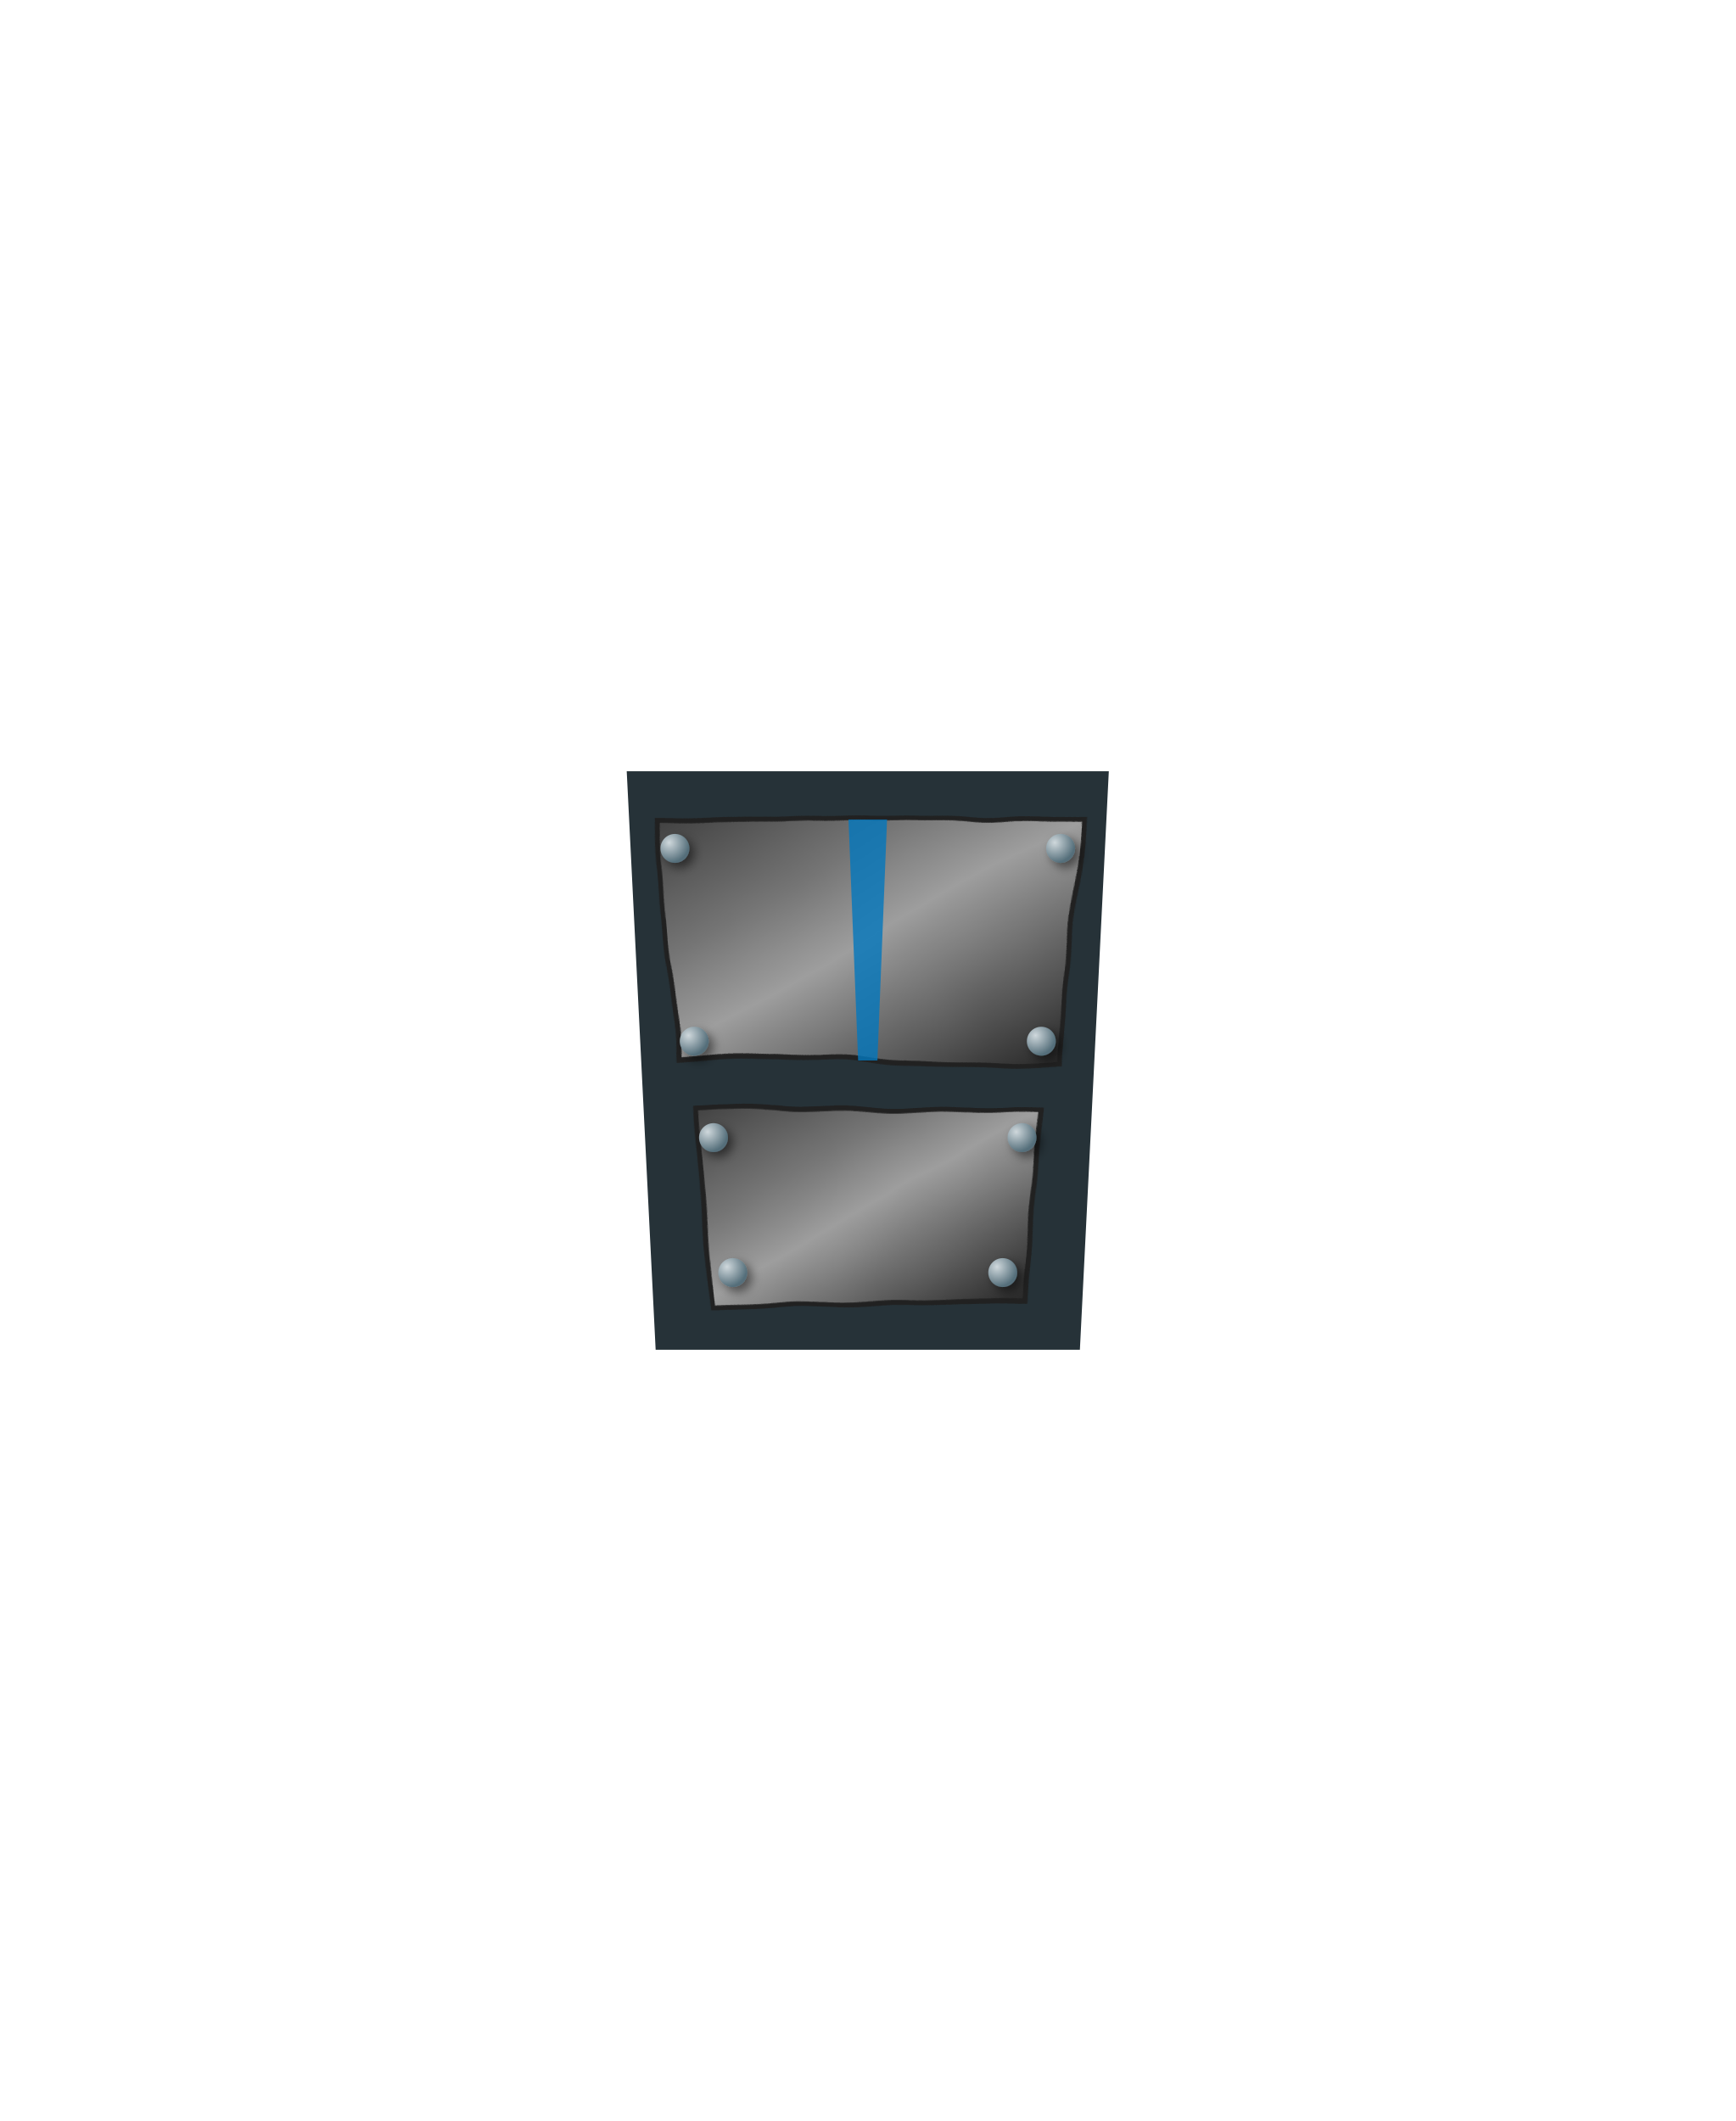
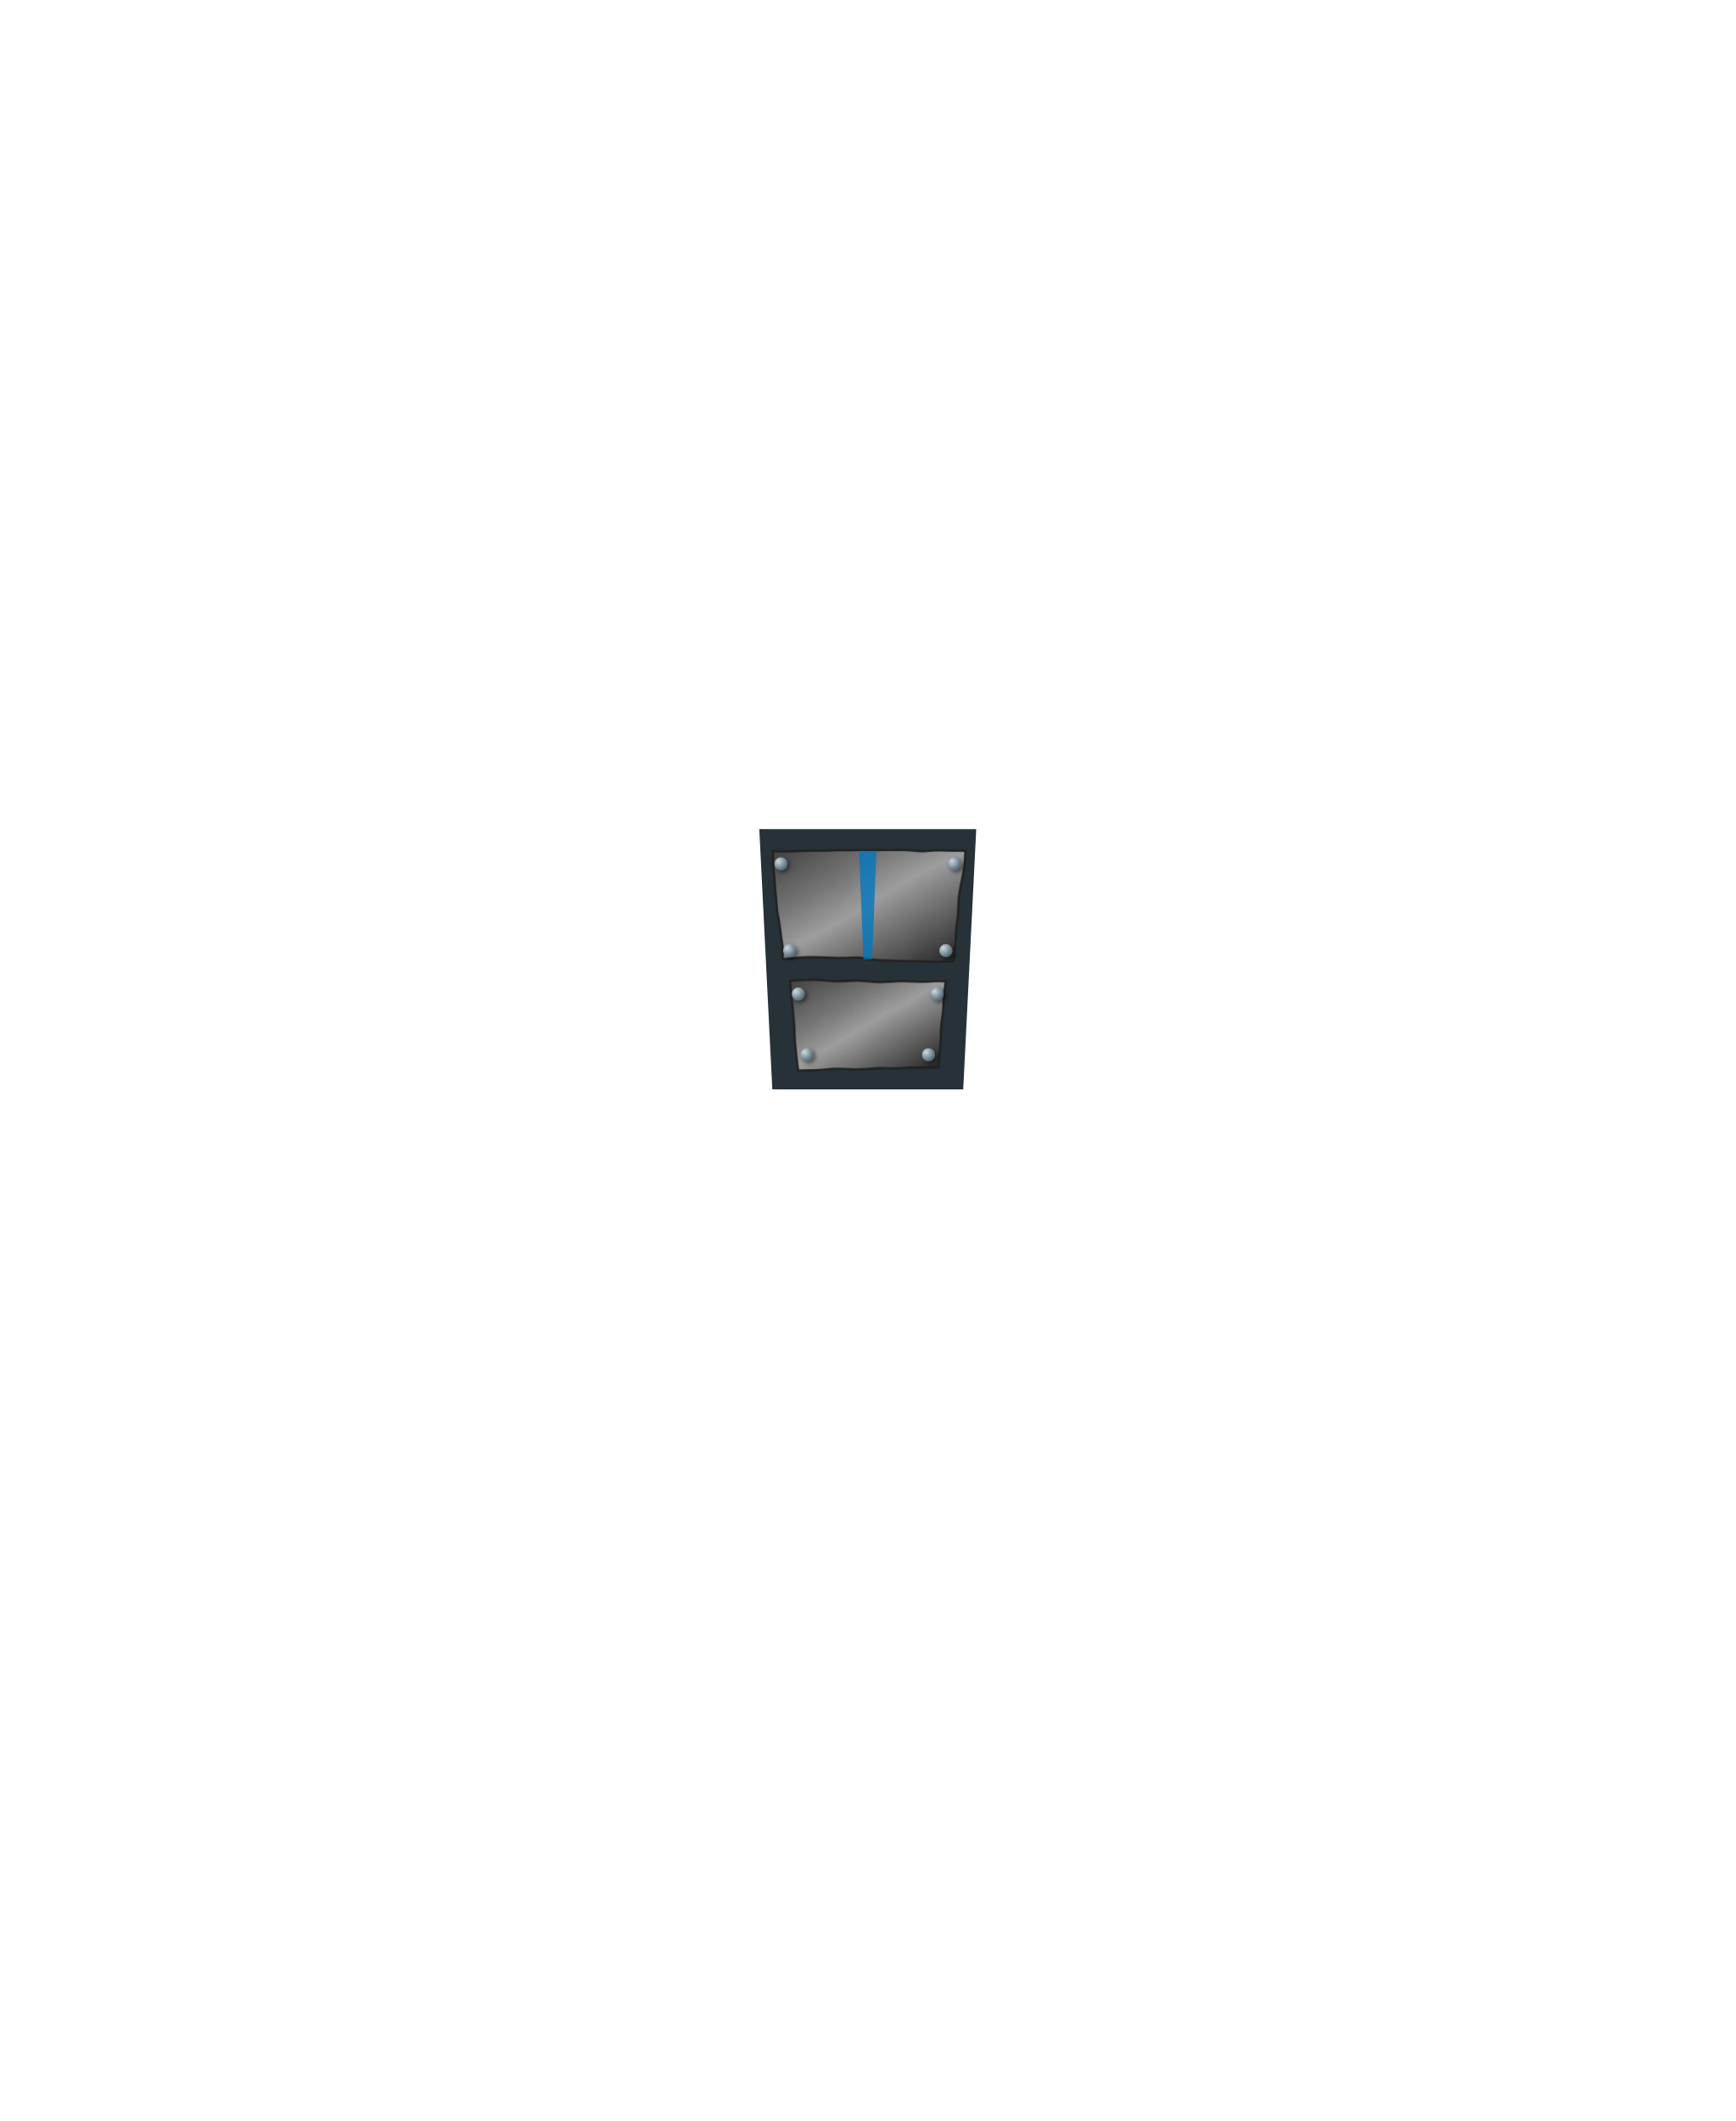
<svg xmlns="http://www.w3.org/2000/svg" viewBox="0 0 180 220">
  <defs>
    <linearGradient id="metalPlate" x1="0%" y1="0%" x2="100%" y2="100%">
      <stop offset="0%" stop-color="#424242" />
      <stop offset="30%" stop-color="#757575" />
      <stop offset="50%" stop-color="#9E9E9E" />
      <stop offset="100%" stop-color="#212121" />
    </linearGradient>
    <radialGradient id="rivetGrad" cx="30%" cy="30%" r="70%">
      <stop offset="0%" stop-color="#CFD8DC" />
      <stop offset="100%" stop-color="#546E7A" />
    </radialGradient>
    <filter id="scratchMetal">
      <feTurbulence type="fractalNoise" baseFrequency="0.05" numOctaves="3" result="noise" />
      <feDisplacementMap in="SourceGraphic" in2="noise" scale="2" xChannelSelector="R" yChannelSelector="G" />
    </filter>
    <filter id="rivetShadow">
      <feDropShadow dx="0.5" dy="0.5" stdDeviation="0.5" flood-opacity="0.5" />
    </filter>
  </defs>
-   <g transform="translate(0, 0)">
+   <g transform="translate(49.5, 50) scale(0.45)">
    <path d="M65 80 L115 80 L112 140 L68 140 Z" fill="#263238" />
    <g filter="url(#scratchMetal)">
      <path d="M68 85 L112 85 L110 110 L70 110 Z" fill="url(#metalPlate)" stroke="#212121" stroke-width="0.5" />
      <path d="M72 115 L108 115 L106 135 L74 135 Z" fill="url(#metalPlate)" stroke="#212121" stroke-width="0.5" />
    </g>
    <g fill="url(#rivetGrad)" filter="url(#rivetShadow)">
      <circle cx="70" cy="88" r="1.5" />
      <circle cx="110" cy="88" r="1.5" />
      <circle cx="72" cy="108" r="1.5" />
      <circle cx="108" cy="108" r="1.5" />
      <circle cx="74" cy="118" r="1.5" />
      <circle cx="106" cy="118" r="1.5" />
      <circle cx="76" cy="132" r="1.5" />
      <circle cx="104" cy="132" r="1.5" />
    </g>
    <path d="M88 85 L92 85 L91 110 L89 110 Z" fill="#0277BD" opacity="0.8" />
  </g>
</svg>
